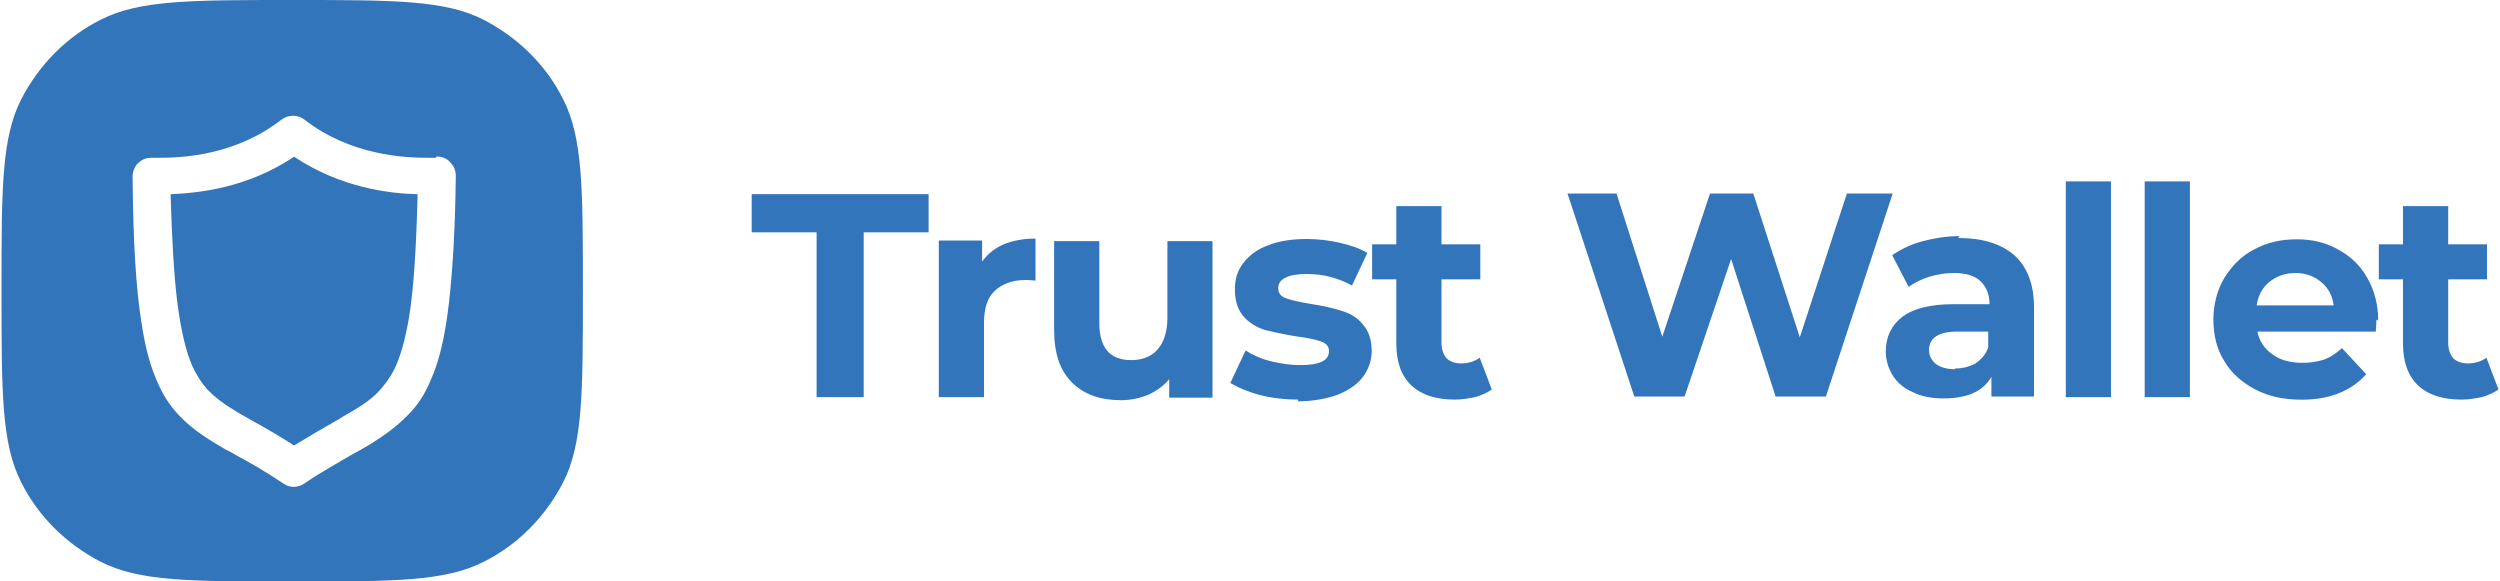
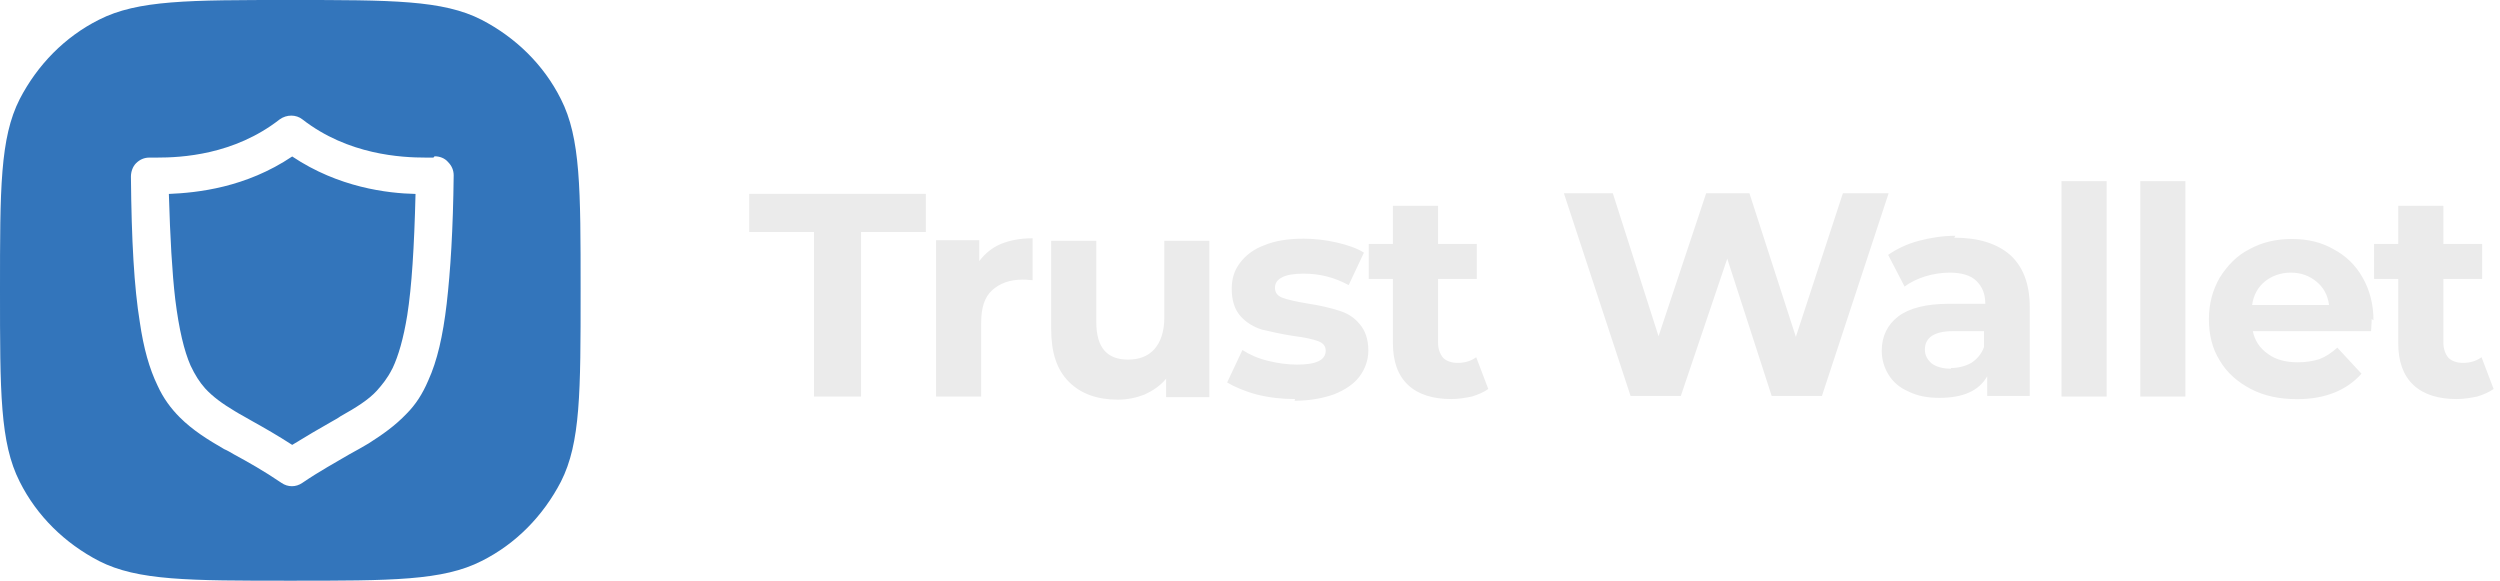
- <svg xmlns="http://www.w3.org/2000/svg" version="1.1" id="Layer_1" x="0px" y="0px" viewBox="0 0 2500 581" style="enable-background:new 0 0 2500 581;" xml:space="preserve">
-   <style type="text/css">
- 	.st0{fill-rule:evenodd;clip-rule:evenodd;fill:#3375BB;}
- 	.st1{fill:#3375BB;}
- </style>
-   <g id="Layer_x0020_1">
-     <g id="_2090548371504">
-       <path class="st0" d="M21.2,99.3C1.5,138.1,1.5,189,1.5,290.8s0,152.7,19.7,191.5c17.2,34.4,45.2,61.7,79.5,79.5    c38.8,19.7,89.7,19.7,191.5,19.7s152.7,0,191.5-19.7c34.4-17.2,61.7-45.2,79.5-79.5c19.7-38.8,19.7-89.7,19.7-191.5    s0-152.7-19.7-191.5c-17.2-34.4-45.2-61.7-79.5-79.5C445,0,394.1,0,292.3,0S139.5,0,100.7,19.7C66.4,36.9,39,64.9,21.2,99.3z     M436.7,156.5c5.1,0,10.2,1.9,13.4,5.7c3.8,3.8,5.7,8.3,5.7,13.4c-0.6,54.1-3.2,95.5-7,128.5c-3.8,32.5-9.5,57.3-18.5,77    c-5.7,13.4-12.7,24.2-21.6,33.1c-11.5,12.1-24.2,21-38.2,29.9c-6.4,3.8-12.1,7-19.1,10.8c-14,8.3-29.3,16.5-47.1,28.6    c-6.4,4.5-14.6,4.5-21,0c-17.8-12.1-33.7-21-47.7-28.6c-3.2-1.9-6.4-3.8-9.5-5.1c-16.5-9.5-31.8-19.1-44.5-31.8    c-8.9-8.9-16.5-19.1-22.3-31.8c-8.3-17.2-14-37.5-17.8-63.6c-5.7-35-8.3-81.5-8.9-145.7c0-5.1,1.9-10.2,5.1-13.4    c3.8-3.8,8.3-5.7,13.4-5.7h7.6c24.2,0,77-2.5,122.8-38.2c7-5.1,16.5-5.1,22.9,0c45.8,35.6,99.3,38.2,123.5,38.2h7.6L436.7,156.5z     M394.7,368.5c5.7-12.1,10.8-29.3,14.6-52.8c4.5-28.6,7-68.1,8.3-121.5c-28-0.6-77-6.4-123.5-37.5    c-46.5,31.2-94.8,36.3-123.5,37.5c1.3,43.9,3.2,78.3,6.4,105.6c3.8,30.5,8.9,51.5,15.3,66.2c4.5,9.5,8.9,16.5,14.6,22.9    c7.6,8.3,17.2,15.3,29.9,22.9c5.1,3.2,11.5,6.4,17.8,10.2c11.5,6.4,24.8,14,39.5,23.5c14.6-8.9,27.4-16.5,38.8-22.9    c3.2-1.9,7-3.8,9.5-5.7c15.9-8.9,28-16.5,36.3-25.5c5.7-6.4,10.8-12.7,15.3-21.6L394.7,368.5z" />
-       <path class="st1" d="M816.6,232.3h-64.9v-38.2h176.9v38.2h-64.9v164.8h-47.1V232.3z M982.1,261.5c5.7-7.6,12.7-13.4,21.6-17.2    c9.5-3.8,19.7-5.7,31.8-5.7v42c-5.1-0.6-8.3-0.6-10.2-0.6c-12.7,0-22.9,3.8-30.5,10.8c-7.6,7-10.8,17.8-10.8,32.5v73.8h-45.2    V240.5h43.3v20.4V261.5z M1212.5,241.2v156.5h-43.3v-18.5c-5.7,7-13.4,12.1-21.6,15.9c-8.3,3.2-17.2,5.1-26.7,5.1    c-20.4,0-36.9-5.7-49-17.8c-12.1-12.1-17.8-29.3-17.8-52.8v-88.5h45.2v81.5c0,25.5,10.8,37.5,31.8,37.5c10.8,0,19.7-3.2,26.1-10.2    s10.2-17.8,10.2-31.8v-77H1212.5z M1298.4,399.6c-12.7,0-25.5-1.3-38.2-4.5c-12.1-3.2-22.3-7.6-29.9-12.1l15.3-32.5    c7,4.5,15.3,8.3,25.5,10.8c10.2,2.5,19.7,3.8,29.3,3.8c19.1,0,28.6-4.5,28.6-14c0-4.5-2.5-7.6-7.6-9.5c-5.1-1.9-13.4-3.8-24.2-5.1    c-12.7-1.9-23.5-4.5-31.8-6.4c-8.3-2.5-15.9-7-21.6-13.4s-8.9-15.3-8.9-27.4c0-10.2,2.5-18.5,8.3-26.1c5.7-7.6,14-14,24.8-17.8    c10.8-4.5,24.2-6.4,38.8-6.4c10.8,0,22.3,1.3,33.1,3.8c10.8,2.5,20.4,5.7,27.4,10.2l-15.3,32.5c-14-7.6-28.6-11.5-45.2-11.5    c-9.5,0-17.2,1.3-21.6,3.8c-5.1,2.5-7,6.4-7,10.2c0,5.1,2.5,8.3,7.6,10.2c5.1,1.9,13.4,3.8,24.8,5.7c12.7,1.9,23.5,4.5,31.2,7    c8.3,2.5,15.3,6.4,21,13.4c5.7,6.4,8.9,15.3,8.9,26.7c0,9.5-3.2,18.5-8.9,26.1c-5.7,7.6-14.6,13.4-25.5,17.8    c-10.8,3.8-24.2,6.4-39.5,6.4L1298.4,399.6z M1491.8,389.5c-4.5,3.2-10.2,5.7-16.5,7.6c-6.4,1.3-13.4,2.5-20.4,2.5    c-18.5,0-33.1-4.5-43.3-14c-10.2-9.5-15.3-23.5-15.3-42v-64.3h-24.2v-35h24.2v-38.2h45.2v38.2h38.8v35h-38.8V343    c0,6.4,1.9,11.5,5.1,15.3c3.2,3.2,8.3,5.1,14.6,5.1c7,0,13.4-1.9,18.5-5.7L1491.8,389.5z M1892.7,193.5l-66.8,203h-50.3    L1731.1,259l-46.5,137.5h-50.3l-66.8-203h49l45.8,143.2l47.7-143.2h43.3l46.5,143.8l47.1-143.8h45.2H1892.7z M1958.3,238    c24.2,0,42.6,5.7,56,17.2c12.7,11.5,19.7,28.6,19.7,52.2v89.1h-42.6v-19.7c-8.3,14.6-24.2,21.6-47.7,21.6    c-12.1,0-22.3-1.9-31.2-6.4c-8.9-3.8-15.3-9.5-19.7-16.5s-7-15.3-7-24.2c0-14.6,5.7-26.1,16.5-34.4c10.8-8.3,28-12.7,50.9-12.7    h36.3c0-10.2-3.2-17.2-8.9-22.9c-5.7-5.7-15.3-8.3-26.7-8.3c-8.3,0-16.5,1.3-24.8,3.8c-7.6,2.5-14.6,5.7-20.4,10.2l-16.5-31.8    c8.3-5.7,18.5-10.8,30.5-14c12.1-3.2,24.2-5.1,36.9-5.1L1958.3,238z M1955.1,368.5c7.6,0,14.6-1.9,20.4-5.1    c5.7-3.8,10.2-8.9,12.7-15.9v-15.9H1957c-18.5,0-28,6.4-28,18.5c0,5.7,2.5,10.2,7,14c4.5,3.2,10.8,5.1,19.1,5.1V368.5z     M2065.8,181.4h45.2v215.7h-45.2V181.4z M2144.7,181.4h45.2v215.7h-45.2V181.4z M2376.4,319.5c0,0.6,0,4.5-0.6,12.1h-118.4    c1.9,9.5,7,17.2,15.3,22.9c7.6,5.7,17.8,8.3,29.9,8.3c8.3,0,15.3-1.3,21.6-3.2c6.4-2.5,12.1-6.4,17.8-11.5l24.2,26.1    c-14.6,16.5-36.3,25.5-64.3,25.5c-17.8,0-33.1-3.2-46.5-10.2c-13.4-7-24.2-16.5-31.2-28.6c-7.6-12.1-10.8-26.1-10.8-41.4    c0-15.3,3.8-29.3,10.8-41.4c7.6-12.1,17.2-22.3,29.9-28.6c12.7-7,26.7-10.2,42.6-10.2c15.3,0,29.3,3.2,41.4,10.2    c12.1,6.4,22.3,15.9,29.3,28.6c7,12.1,10.8,26.7,10.8,42.6L2376.4,319.5z M2295.5,273c-10.2,0-19.1,3.2-26.1,8.9    s-11.5,14-12.7,23.5h77c-1.3-10.2-5.7-17.8-12.7-23.5S2305.7,273,2295.5,273z M2498.5,389.5c-4.5,3.2-10.2,5.7-16.5,7.6    c-6.4,1.3-13.4,2.5-20.4,2.5c-18.5,0-33.1-4.5-43.3-14c-10.2-9.5-15.3-23.5-15.3-42v-64.3h-24.2v-35h24.2v-38.2h45.2v38.2h38.8v35    h-38.8V343c0,6.4,1.9,11.5,5.1,15.3c3.2,3.2,8.3,5.1,14.6,5.1c7,0,13.4-1.9,18.5-5.7L2498.5,389.5z" />
-     </g>
-   </g>
+ <svg xmlns="http://www.w3.org/2000/svg" width="254" height="59" viewBox="0 0 254 59" fill="none">
+   <path fill-rule="evenodd" clip-rule="evenodd" d="M1.999 10.075C0 14.012 0 19.176 0 29.505C0 39.834 0 44.998 1.999 48.935C3.744 52.425 6.585 55.195 10.065 57.001C14.002 59 19.166 59 29.495 59C39.824 59 44.988 59 48.925 57.001C52.415 55.256 55.185 52.415 56.991 48.935C58.99 44.998 58.99 39.834 58.99 29.505C58.99 19.176 58.99 14.012 56.991 10.075C55.246 6.585 52.405 3.815 48.925 2.009C44.998 0 39.834 0 29.505 0C19.176 0 14.002 0 10.065 1.999C6.585 3.744 3.805 6.585 1.999 10.075ZM44.156 15.879C44.674 15.879 45.191 16.072 45.516 16.457C45.901 16.843 46.094 17.299 46.094 17.817C46.033 23.306 45.769 27.506 45.384 30.855C44.998 34.152 44.42 36.668 43.507 38.667C42.928 40.027 42.218 41.122 41.315 42.026C40.148 43.253 38.86 44.156 37.439 45.059C36.79 45.445 36.212 45.769 35.502 46.155C34.081 46.997 32.529 47.829 30.723 49.057C30.073 49.513 29.241 49.513 28.592 49.057C26.786 47.829 25.173 46.926 23.752 46.155C23.427 45.962 23.103 45.769 22.788 45.638C21.114 44.674 19.562 43.7 18.273 42.411C17.37 41.508 16.599 40.473 16.011 39.184C15.168 37.439 14.59 35.38 14.205 32.732C13.626 29.18 13.363 24.462 13.302 17.949C13.302 17.431 13.494 16.914 13.819 16.589C14.205 16.203 14.661 16.011 15.179 16.011H15.95C18.405 16.011 23.762 15.757 28.409 12.135C29.119 11.617 30.083 11.617 30.733 12.135C35.38 15.747 40.808 16.011 43.263 16.011H44.034L44.156 15.879ZM39.895 37.389C40.473 36.161 40.99 34.416 41.376 32.032C41.833 29.13 42.086 25.122 42.218 19.704C39.377 19.643 34.406 19.055 29.688 15.899C24.97 19.065 20.069 19.582 17.157 19.704C17.289 24.158 17.482 27.648 17.806 30.418C18.192 33.513 18.709 35.644 19.359 37.135C19.816 38.099 20.262 38.809 20.84 39.459C21.611 40.301 22.585 41.011 23.874 41.782C24.391 42.107 25.041 42.431 25.68 42.817C26.847 43.466 28.196 44.237 29.688 45.201C31.169 44.298 32.468 43.527 33.624 42.878C33.949 42.685 34.335 42.492 34.588 42.299C36.202 41.396 37.429 40.625 38.271 39.712C38.85 39.063 39.367 38.424 39.824 37.52L39.895 37.389Z" fill="#3375BB" />
+   <path d="M82.702 23.57H76.117V19.694H94.066V23.57H87.481V40.291H82.702V23.57ZM99.494 26.532C100.072 25.761 100.783 25.173 101.686 24.787C102.649 24.402 103.684 24.209 104.912 24.209V28.47C104.395 28.409 104.07 28.409 103.877 28.409C102.589 28.409 101.554 28.795 100.783 29.505C100.011 30.215 99.687 31.311 99.687 32.803V40.291H95.101V24.402H99.494V26.471V26.532ZM122.871 24.473V40.351H118.477V38.474C117.899 39.185 117.118 39.702 116.286 40.088C115.444 40.412 114.541 40.605 113.577 40.605C111.507 40.605 109.833 40.027 108.605 38.799C107.378 37.571 106.799 35.826 106.799 33.442V24.462H111.385V32.732C111.385 35.319 112.481 36.536 114.612 36.536C115.708 36.536 116.611 36.212 117.26 35.502C117.909 34.791 118.295 33.696 118.295 32.275V24.462H122.871V24.473ZM131.586 40.544C130.298 40.544 128.999 40.412 127.71 40.088C126.483 39.763 125.448 39.316 124.677 38.86L126.229 35.562C126.939 36.019 127.782 36.405 128.816 36.658C129.851 36.912 130.815 37.044 131.789 37.044C133.727 37.044 134.691 36.587 134.691 35.623C134.691 35.167 134.437 34.852 133.92 34.659C133.402 34.467 132.56 34.274 131.465 34.142C130.176 33.949 129.08 33.685 128.238 33.493C127.396 33.239 126.625 32.782 126.047 32.133C125.468 31.484 125.144 30.581 125.144 29.353C125.144 28.318 125.397 27.476 125.986 26.705C126.564 25.934 127.406 25.284 128.502 24.899C129.598 24.442 130.957 24.25 132.439 24.25C133.534 24.25 134.701 24.381 135.797 24.635C136.893 24.889 137.867 25.213 138.577 25.67L137.025 28.967C135.604 28.196 134.123 27.801 132.439 27.801C131.475 27.801 130.693 27.933 130.247 28.186C129.73 28.44 129.537 28.835 129.537 29.221C129.537 29.738 129.79 30.063 130.308 30.256C130.825 30.449 131.667 30.642 132.824 30.834C134.113 31.027 135.209 31.291 135.99 31.545C136.832 31.798 137.542 32.194 138.12 32.904C138.699 33.553 139.023 34.456 139.023 35.613C139.023 36.577 138.699 37.49 138.12 38.261C137.542 39.032 136.639 39.621 135.533 40.067C134.437 40.453 133.078 40.717 131.525 40.717L131.586 40.544ZM151.209 39.52C150.752 39.844 150.174 40.098 149.535 40.291C148.886 40.422 148.175 40.544 147.465 40.544C145.588 40.544 144.107 40.088 143.072 39.124C142.037 38.16 141.519 36.739 141.519 34.862V28.338H139.064V24.787H141.519V20.911H146.105V24.787H150.042V28.338H146.105V34.801C146.105 35.451 146.298 35.968 146.623 36.354C146.948 36.678 147.465 36.871 148.104 36.871C148.815 36.871 149.464 36.678 149.981 36.293L151.209 39.52ZM191.885 19.633L185.107 40.23H180.004L175.489 26.279L170.771 40.23H165.667L158.89 19.633H163.861L168.508 34.162L173.348 19.633H177.741L182.459 34.223L187.238 19.633H191.824H191.885ZM198.541 24.148C200.996 24.148 202.863 24.726 204.223 25.893C205.511 27.06 206.222 28.795 206.222 31.189V40.23H201.899V38.231C201.057 39.712 199.444 40.422 197.06 40.422C195.832 40.422 194.797 40.23 193.894 39.773C192.991 39.388 192.342 38.809 191.895 38.099C191.449 37.389 191.185 36.547 191.185 35.644C191.185 34.162 191.763 32.995 192.859 32.153C193.955 31.311 195.7 30.865 198.023 30.865H201.707C201.707 29.83 201.382 29.12 200.804 28.541C200.225 27.963 199.251 27.699 198.094 27.699C197.252 27.699 196.42 27.831 195.578 28.085C194.807 28.338 194.097 28.663 193.508 29.12L191.834 25.893C192.676 25.315 193.711 24.797 194.929 24.473C196.157 24.148 197.384 23.955 198.673 23.955L198.541 24.148ZM198.216 37.389C198.987 37.389 199.698 37.196 200.286 36.871C200.864 36.486 201.321 35.968 201.575 35.258V33.645H198.409C196.532 33.645 195.568 34.294 195.568 35.522C195.568 36.1 195.822 36.557 196.278 36.942C196.735 37.267 197.374 37.46 198.216 37.46V37.389ZM209.448 18.405H214.034V40.291H209.448V18.405ZM217.453 18.405H222.039V40.291H217.453V18.405ZM240.962 32.417C240.962 32.478 240.962 32.874 240.901 33.645H228.888C229.081 34.609 229.598 35.39 230.44 35.968C231.212 36.547 232.247 36.81 233.474 36.81C234.316 36.81 235.027 36.678 235.666 36.486C236.315 36.232 236.893 35.836 237.472 35.319L239.927 37.967C238.446 39.641 236.244 40.554 233.403 40.554C231.597 40.554 230.045 40.23 228.685 39.52C227.326 38.809 226.23 37.845 225.52 36.618C224.748 35.39 224.424 33.969 224.424 32.417C224.424 30.865 224.809 29.444 225.52 28.217C226.291 26.989 227.265 25.954 228.553 25.315C229.842 24.605 231.262 24.28 232.876 24.28C234.428 24.28 235.848 24.605 237.076 25.315C238.304 25.964 239.339 26.928 240.049 28.217C240.759 29.444 241.145 30.926 241.145 32.539L240.962 32.417ZM232.754 27.699C231.719 27.699 230.816 28.024 230.106 28.602C229.395 29.18 228.939 30.023 228.817 30.986H236.63C236.498 29.952 236.051 29.18 235.341 28.602C234.631 28.024 233.789 27.699 232.754 27.699ZM253.351 39.52C252.894 39.844 252.316 40.098 251.676 40.291C251.027 40.422 250.317 40.544 249.607 40.544C247.73 40.544 246.248 40.088 245.213 39.124C244.178 38.16 243.661 36.739 243.661 34.862V28.338H241.206V24.787H243.661V20.911H248.247V24.787H252.184V28.338H248.247V34.801C248.247 35.451 248.44 35.968 248.764 36.354C249.089 36.678 249.607 36.871 250.246 36.871C250.956 36.871 251.605 36.678 252.123 36.293L253.351 39.52Z" fill="#EBEBEB" />
</svg>
